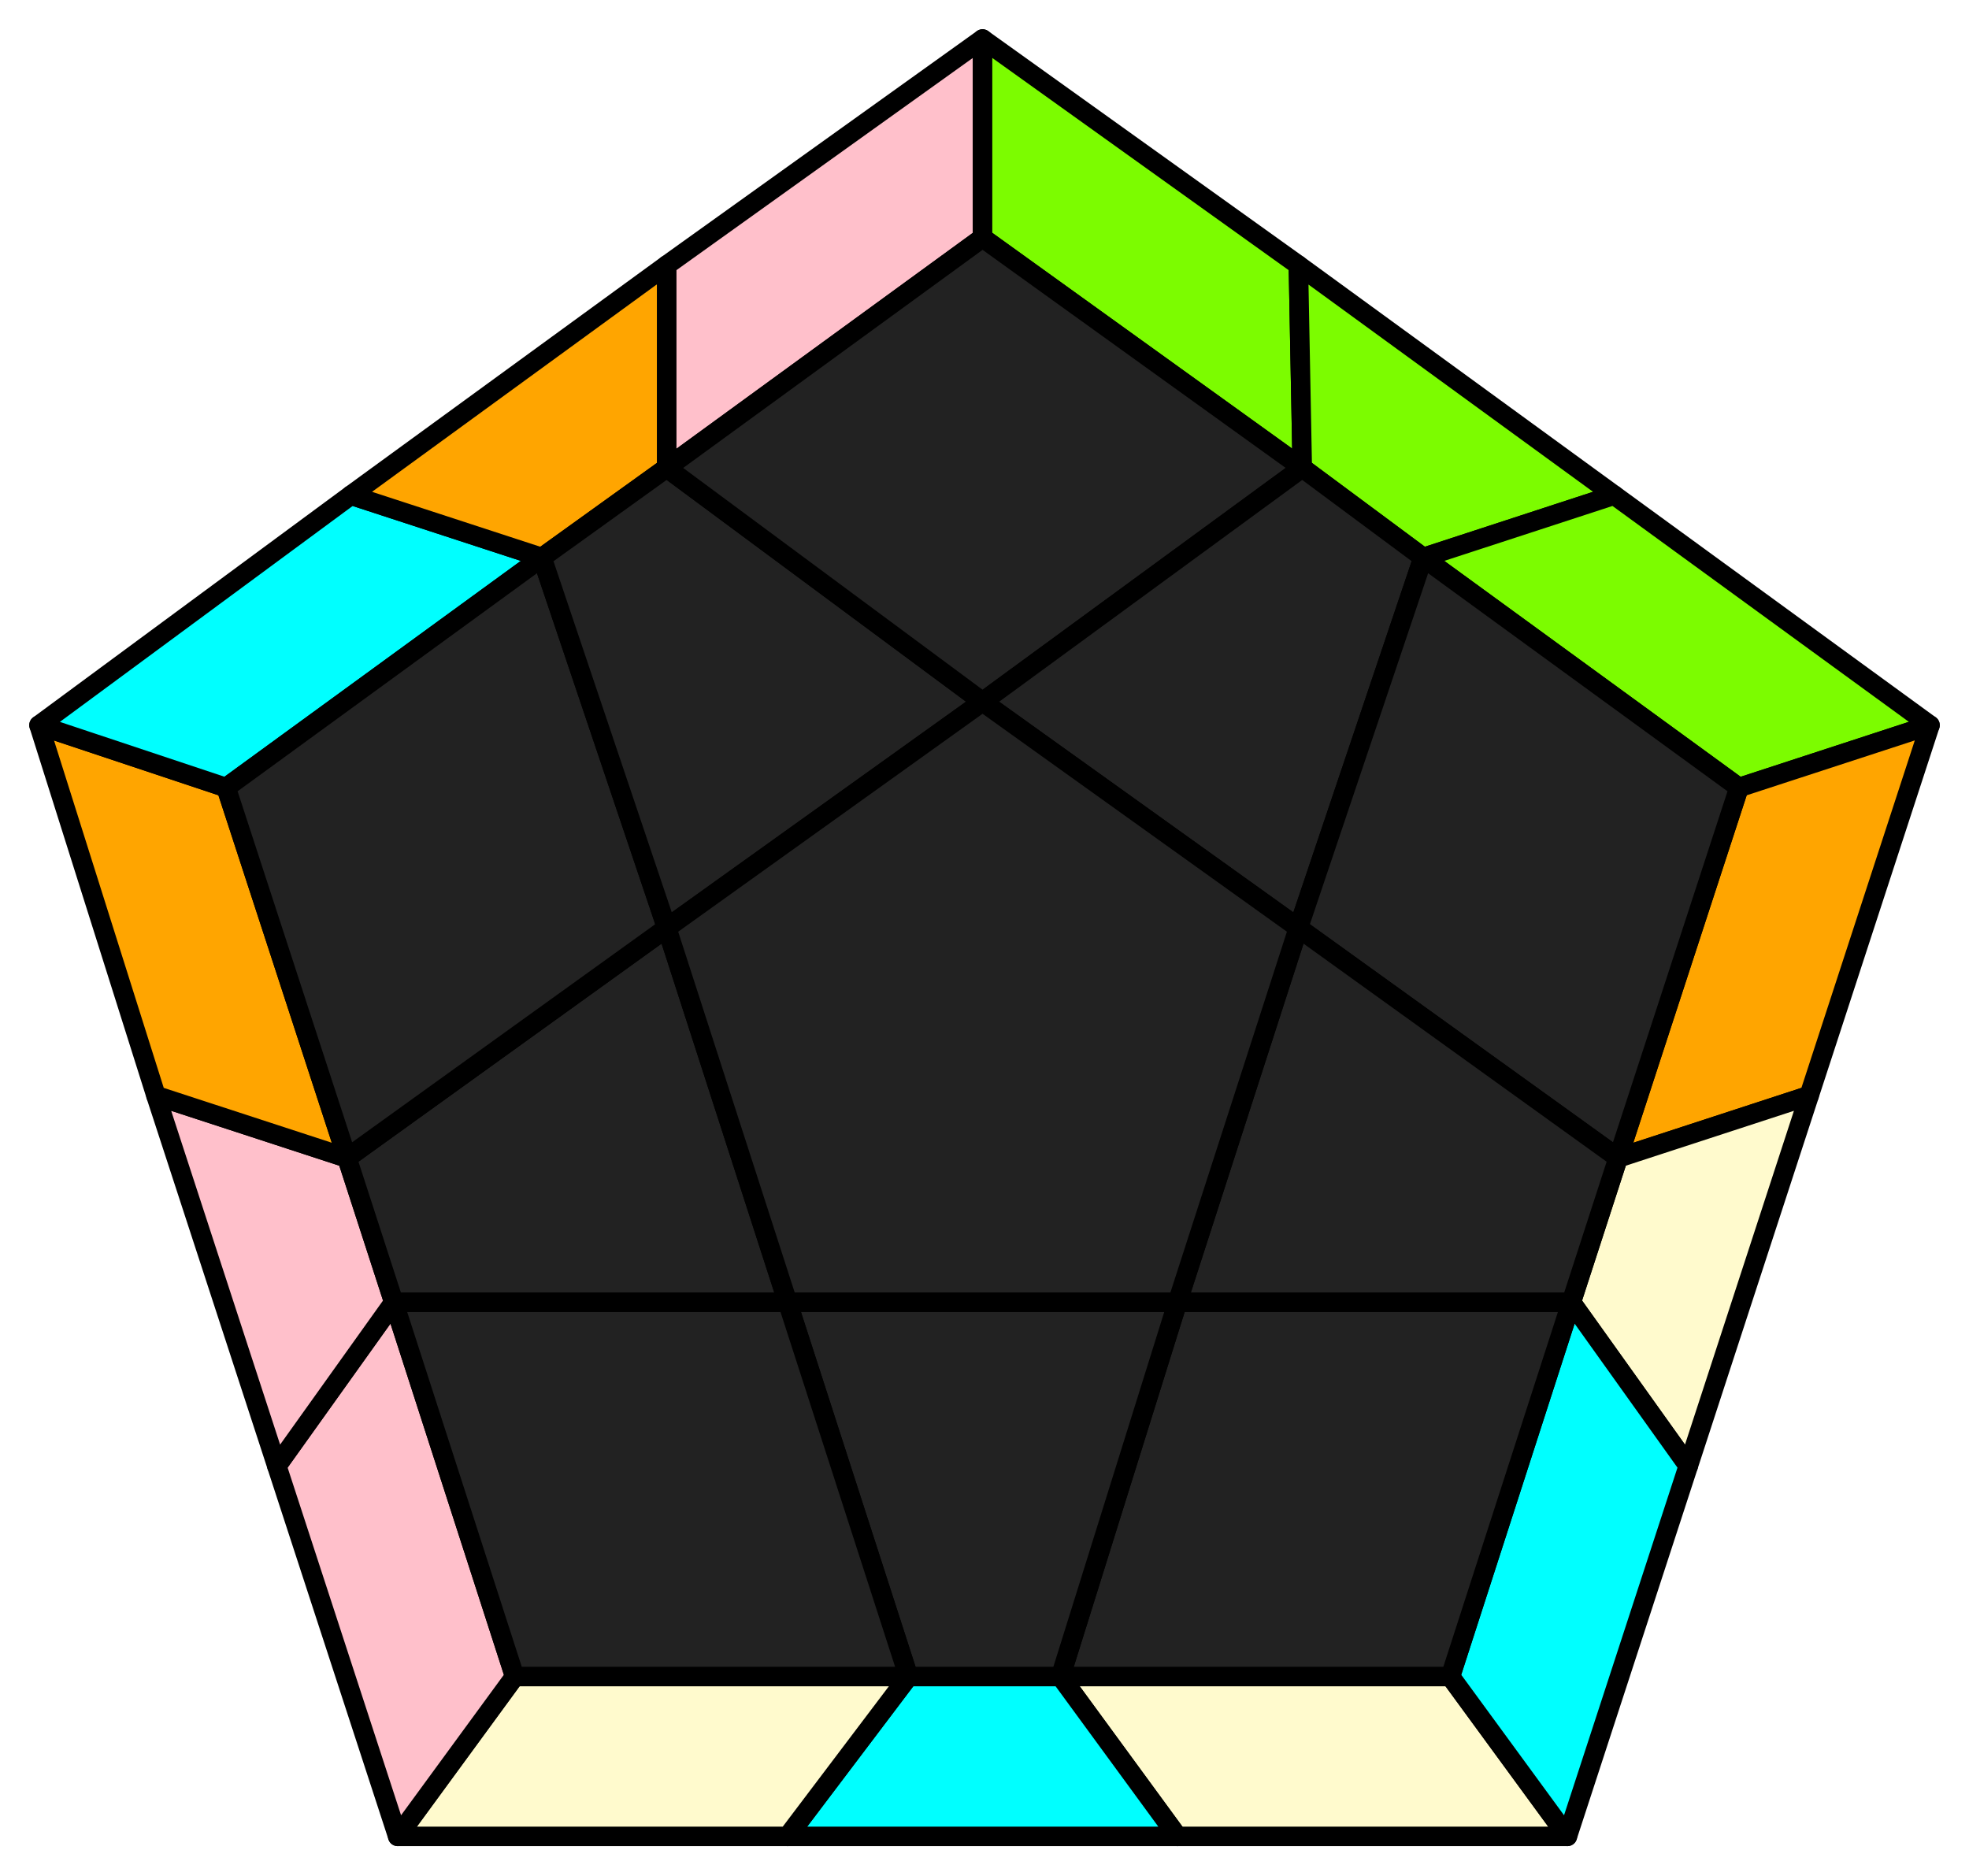
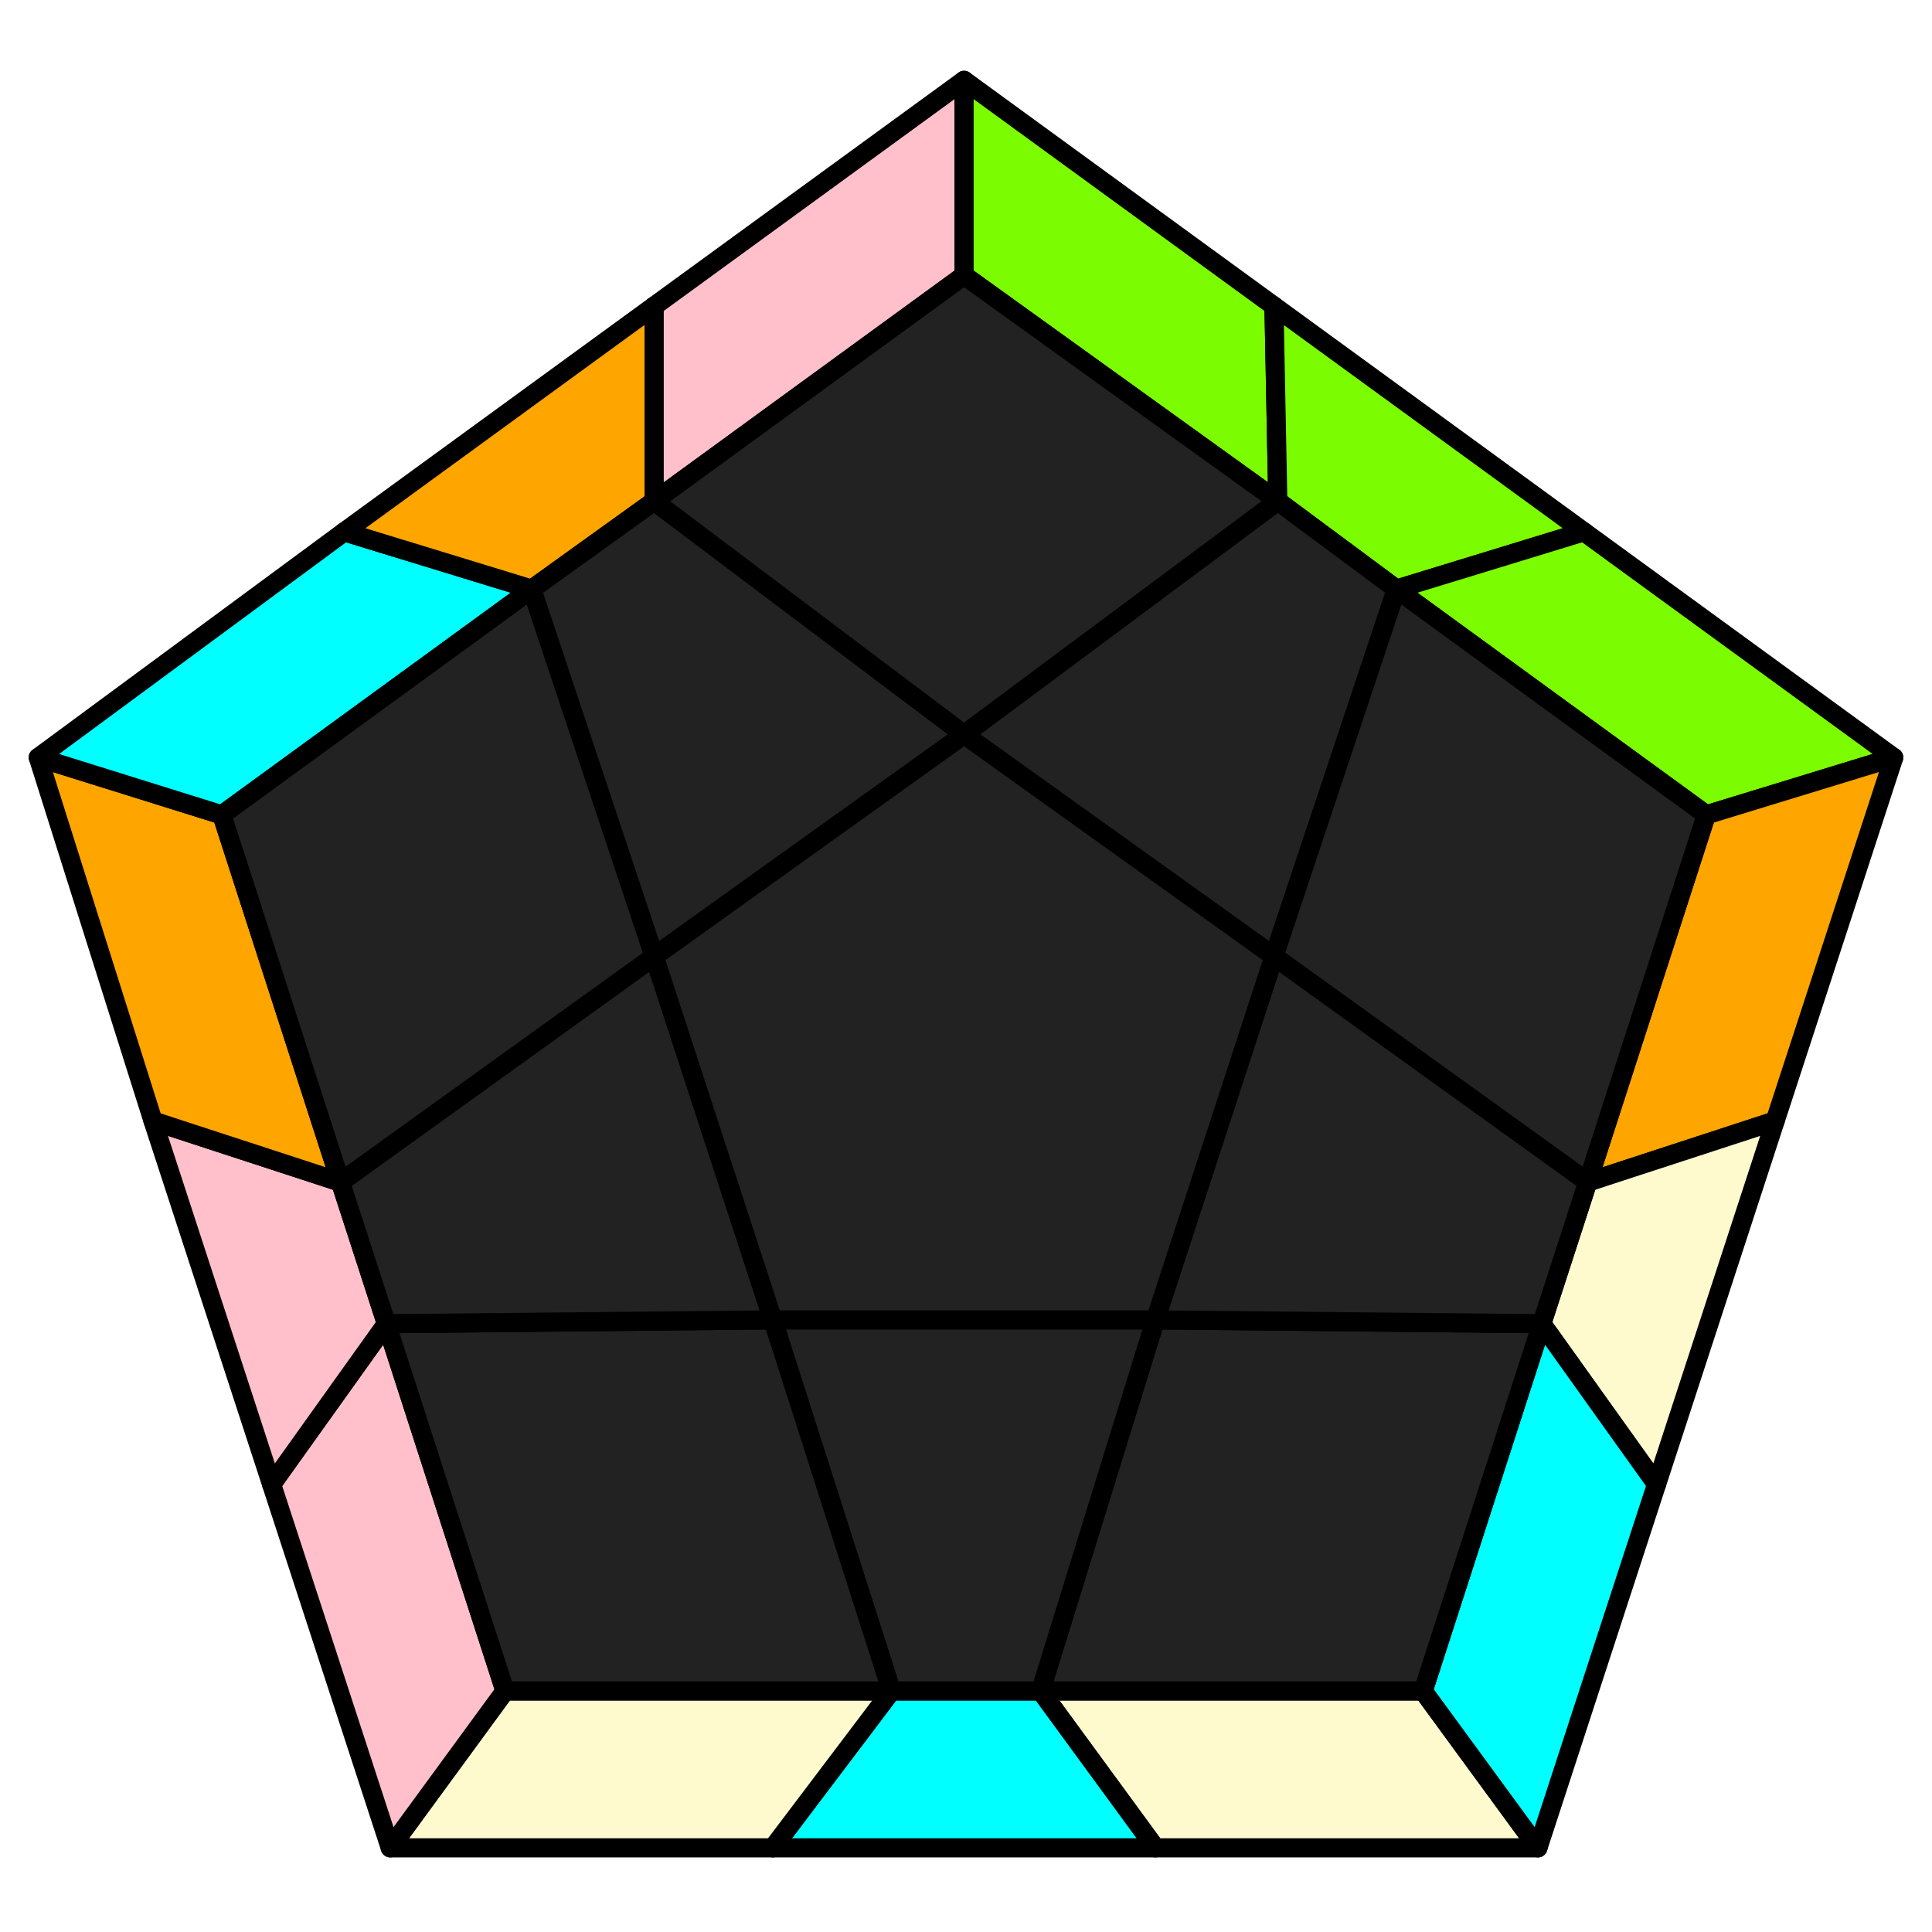
- <svg xmlns="http://www.w3.org/2000/svg" id="30" width="505" height="481">
+ <svg xmlns="http://www.w3.org/2000/svg" id="30" viewBox="0 0 505 505">
  <style>
polygon { stroke: black; stroke-width: 5px; stroke-linejoin: round;}
.green {fill: #7cfc00;}
.orange {fill: #ffa500;}
.blue {fill: #00ffff;}
.beige {fill: #fffacd;}
.pink {fill: #ffc0cb;}
.grey {fill: #222;}
</style>
-   <polygon class="beige" points="402 471 302 471 272 430 372 430" />
-   <polygon class="blue" points="302 471 202 471 233 430 272 430" />
-   <polygon class="beige" points="202 471 102 471 132 430 233 430" />
-   <polygon class="pink" points="102 471 71 376 101 334 132 430" />
-   <polygon class="pink" points="71 376 40 281 89 297 101 334" />
-   <polygon class="orange" points="40 281 10 186 58 202 89 297" />
-   <polygon class="blue" points="10 186 90 127 139 143 58 202" />
-   <polygon class="orange" points="90 127 171 68 171 120 139 143" />
-   <polygon class="pink" points="171 68 252 10 252 61 171 120" />
-   <polygon class="green" points="252 10 333 68 334 120 252 61" />
-   <polygon class="green" points="333 68 414 127 365 143 334 120" />
-   <polygon class="green" points="414 127 495 186 446 202 365 143" />
-   <polygon class="orange" points="495 186 464 281 415 297 446 202" />
-   <polygon class="beige" points="464 281 433 376 403 334 415 297" />
-   <polygon class="blue" points="433 376 402 471 372 430 403 334" />
-   <polygon class="grey" points="372 430 272 430 302 334 403 334" />
-   <polygon class="grey" points="272 430 233 430 202 334 302 334" />
-   <polygon class="grey" points="132 430 101 334 202 334 233 430" />
-   <polygon class="grey" points="101 334 89 297 171 238 202 334" />
-   <polygon class="grey" points="58 202 139 143 171 238 89 297" />
-   <polygon class="grey" points="139 143 171 120 252 180 171 238" />
-   <polygon class="grey" points="252 61 334 120 252 180 171 120" />
-   <polygon class="grey" points="334 120 365 143 333 238 252 180" />
-   <polygon class="grey" points="446 202 415 297 333 238 365 143" />
-   <polygon class="grey" points="415 297 403 334 302 334 333 238" />
-   <polygon class="grey" points="302 334 202 334 171 238 252 180 333 238" />
+   <polygon class="beige" points="402 483 302 483 272 442 372 442" />
+   <polygon class="blue" points="302 483 202 483 233 442 272 442" />
+   <polygon class="beige" points="202 483 102 483 132 442 233 442" />
+   <polygon class="pink" points="102 483 71 388 101 346 132 442" />
+   <polygon class="pink" points="71 388 40 293 89 309 101 346" />
+   <polygon class="orange" points="40 293 10 198 58 213 89 309" />
+   <polygon class="blue" points="10 198 90 139 139 154 58 213" />
+   <polygon class="orange" points="90 139 171 80 171 131 139 154" />
+   <polygon class="pink" points="171 80 252 21 252 72 171 131" />
+   <polygon class="green" points="252 21 333 80 334 131 252 72" />
+   <polygon class="green" points="333 80 414 139 365 154 334 131" />
+   <polygon class="green" points="414 139 495 198 446 213 365 154" />
+   <polygon class="orange" points="495 198 464 293 415 309 446 213" />
+   <polygon class="beige" points="464 293 433 388 403 346 415 309" />
+   <polygon class="blue" points="433 388 402 483 372 442 403 346" />
+   <polygon class="grey" points="372 442 272 442 302 345 403 346" />
+   <polygon class="grey" points="272 442 233 442 202 345 302 345" />
+   <polygon class="grey" points="132 442 101 346 202 345 233 442" />
+   <polygon class="grey" points="101 346 89 309 171 250 202 345" />
+   <polygon class="grey" points="58 213 139 154 171 250 89 309" />
+   <polygon class="grey" points="139 154 171 131 252 192 171 250" />
+   <polygon class="grey" points="252 72 334 131 252 192 171 131" />
+   <polygon class="grey" points="334 131 365 154 333 250 252 192" />
+   <polygon class="grey" points="446 213 415 309 333 250 365 154" />
+   <polygon class="grey" points="415 309 403 346 302 345 333 250" />
+   <polygon class="grey" points="302 345 202 345 171 250 252 192 333 250" />
</svg>
